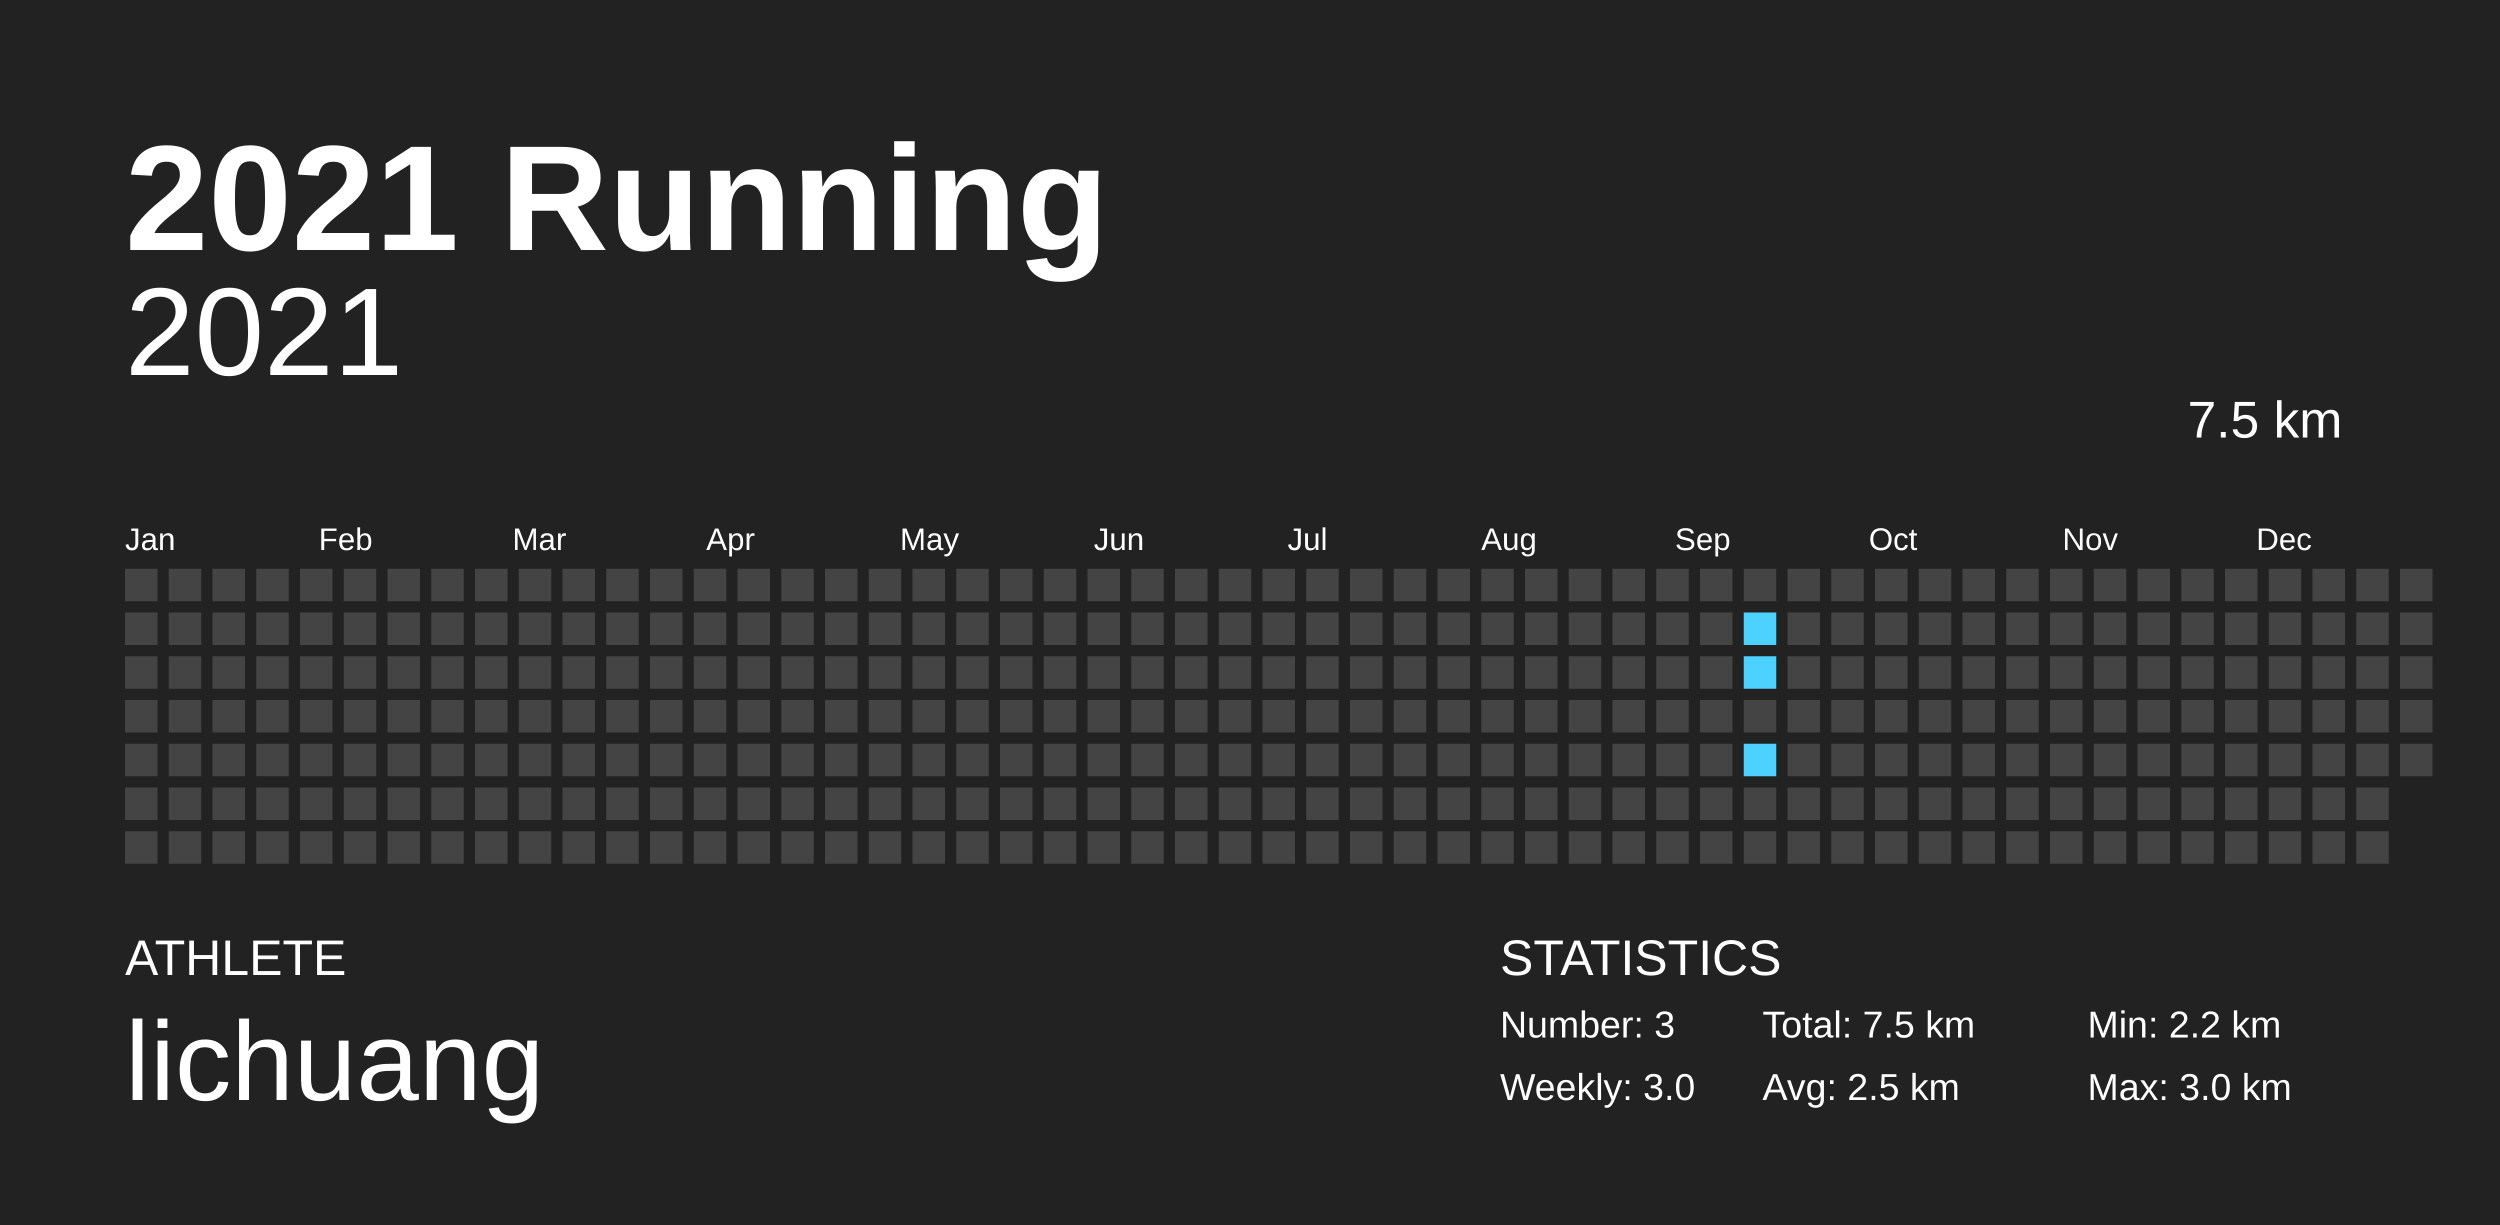
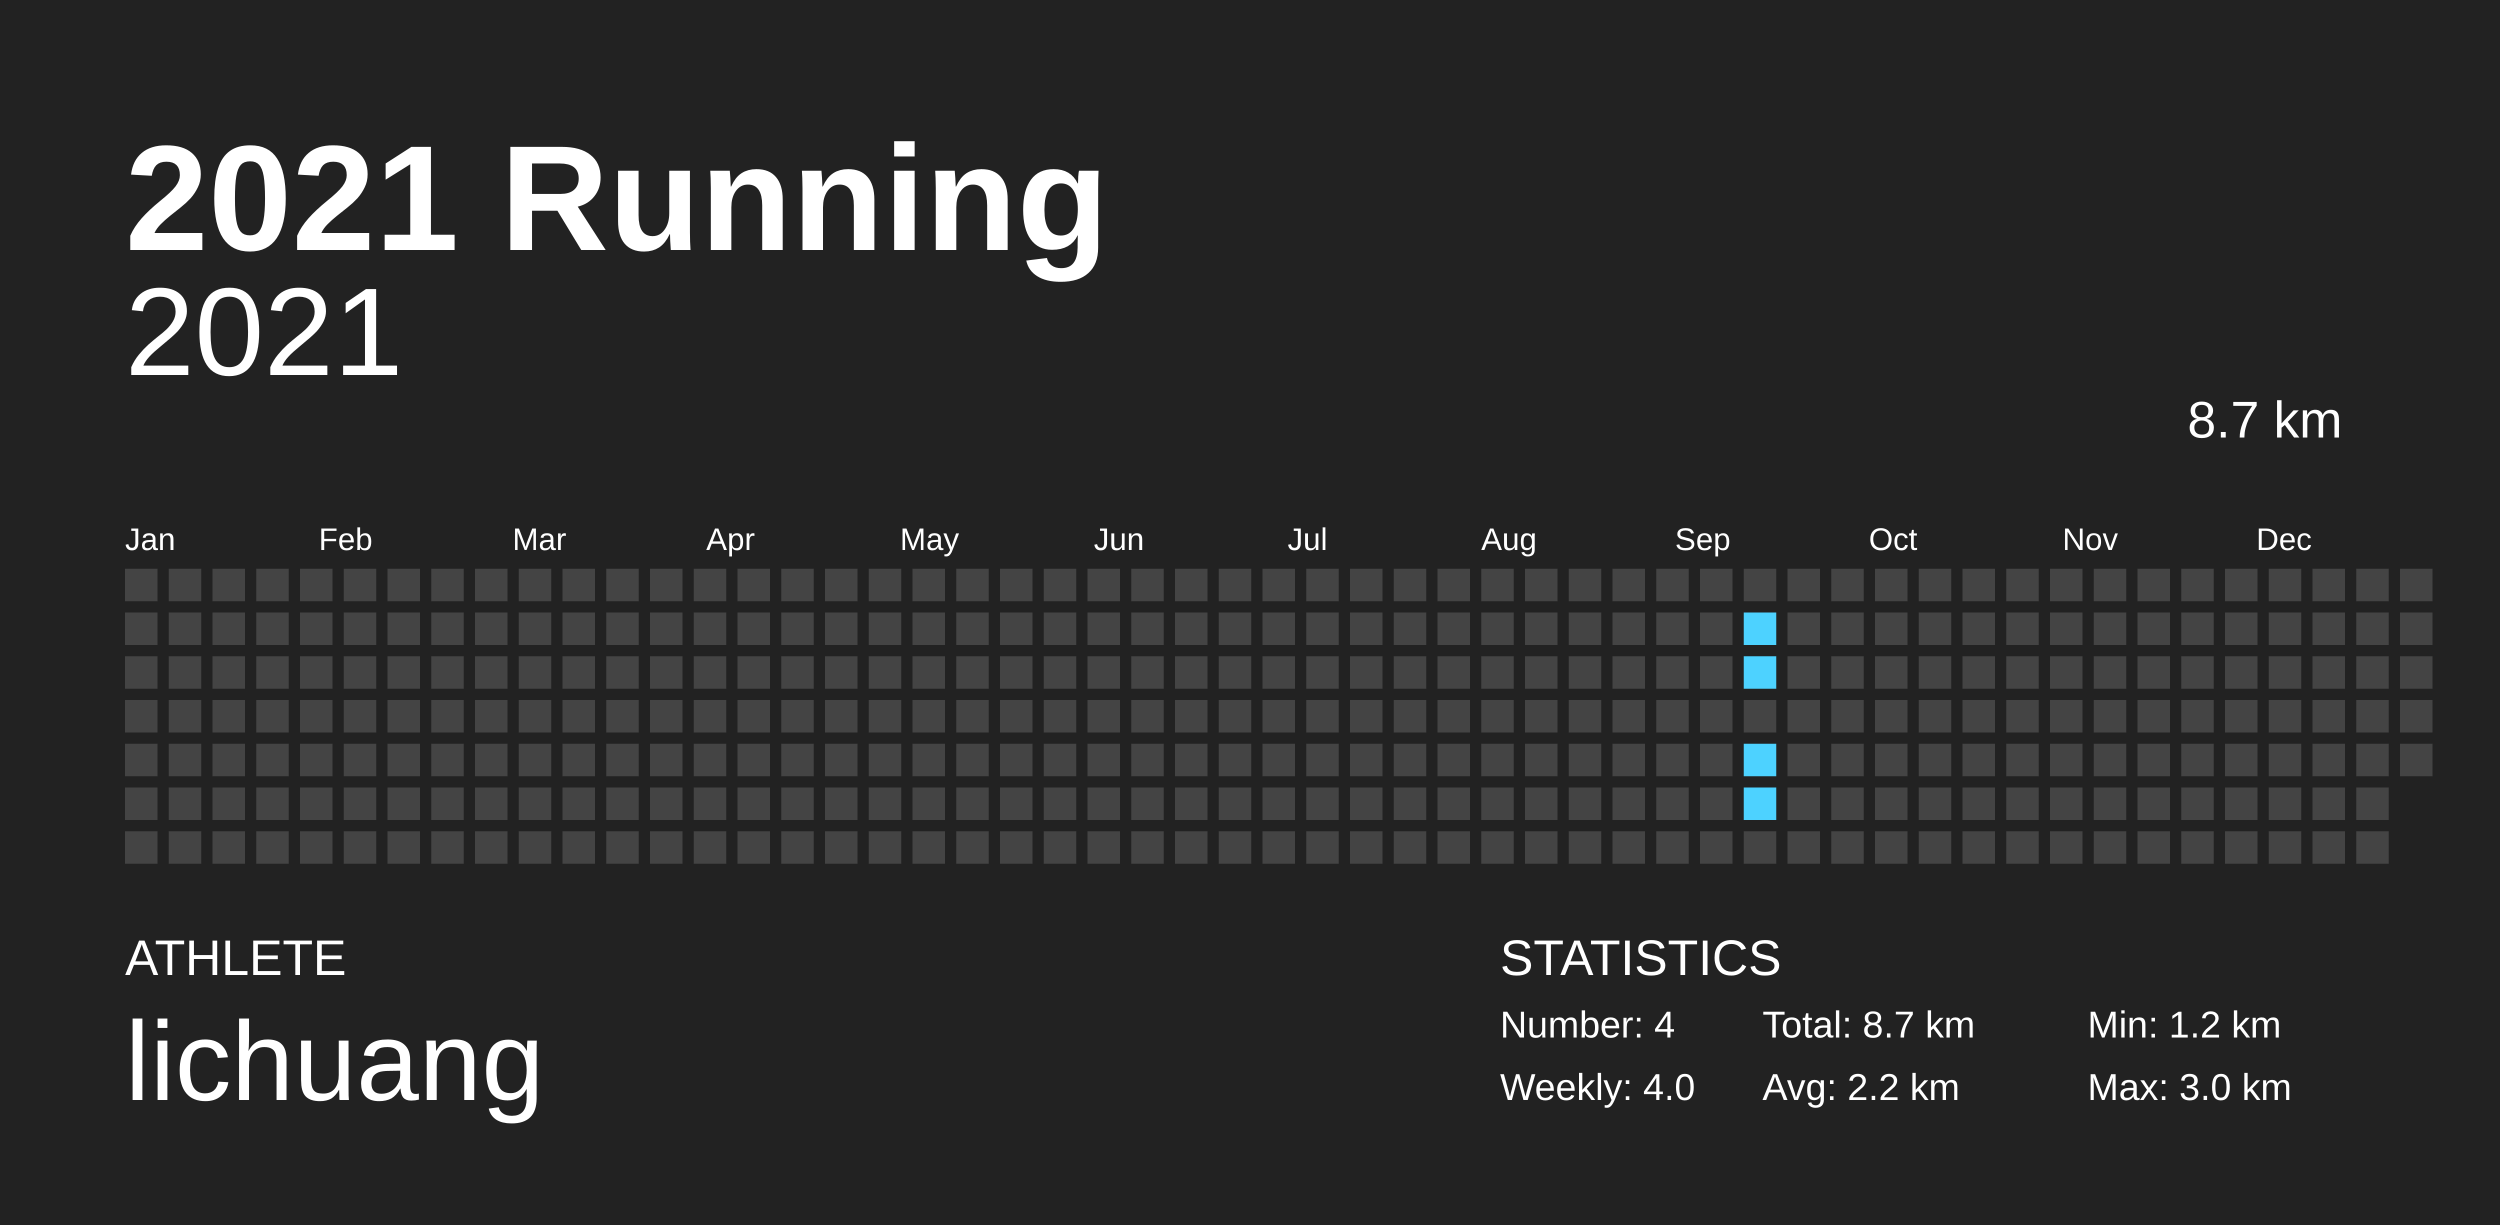
<svg xmlns="http://www.w3.org/2000/svg" baseProfile="full" height="98mm" version="1.1" viewBox="0,0,200,98" width="200mm">
  <defs />
  <rect fill="#222222" height="98" width="200" x="0" y="0" />
  <text fill="#FFFFFF" style="font-size:12px; font-family:Arial; font-weight:bold;" x="10" y="20">2021 Running</text>
  <text fill="#FFFFFF" style="font-size:4px; font-family:Arial" x="10" y="78">ATHLETE</text>
  <text fill="#FFFFFF" style="font-size:9px; font-family:Arial" x="10" y="88">lichuang</text>
  <text fill="#FFFFFF" style="font-size:4px; font-family:Arial" x="120" y="78">STATISTICS</text>
-   <text fill="#FFFFFF" style="font-size:3px; font-family:Arial" x="120" y="83">Number: 3</text>
-   <text fill="#FFFFFF" style="font-size:3px; font-family:Arial" x="120" y="88">Weekly: 3.0</text>
-   <text fill="#FFFFFF" style="font-size:3px; font-family:Arial" x="141" y="83">Total: 7.5 km</text>
-   <text fill="#FFFFFF" style="font-size:3px; font-family:Arial" x="141" y="88">Avg: 2.5 km</text>
-   <text fill="#FFFFFF" style="font-size:3px; font-family:Arial" x="167" y="83">Min: 2.2 km</text>
+   <text fill="#FFFFFF" style="font-size:3px; font-family:Arial" x="120" y="83">Number: 4</text>
+   <text fill="#FFFFFF" style="font-size:3px; font-family:Arial" x="120" y="88">Weekly: 4.0</text>
+   <text fill="#FFFFFF" style="font-size:3px; font-family:Arial" x="141" y="83">Total: 8.7 km</text>
+   <text fill="#FFFFFF" style="font-size:3px; font-family:Arial" x="141" y="88">Avg: 2.2 km</text>
+   <text fill="#FFFFFF" style="font-size:3px; font-family:Arial" x="167" y="83">Min: 1.2 km</text>
  <text fill="#FFFFFF" style="font-size:3px; font-family:Arial" x="167" y="88">Max: 3.0 km</text>
  <text alignment-baseline="hanging" fill="#FFFFFF" style="font-size:10.0px; font-family:Arial;" x="10" y="30">2021</text>
-   <text alignment-baseline="hanging" fill="#FFFFFF" style="font-size:4.125px; font-family:Arial;" x="175" y="35">7.5 km</text>
+   <text alignment-baseline="hanging" fill="#FFFFFF" style="font-size:4.125px; font-family:Arial;" x="175" y="35">8.7 km</text>
  <text fill="#FFFFFF" style="font-size:2.5px; font-family:Arial" x="10.0" y="44">Jan</text>
  <text fill="#FFFFFF" style="font-size:2.5px; font-family:Arial" x="25.5" y="44">Feb</text>
  <text fill="#FFFFFF" style="font-size:2.5px; font-family:Arial" x="41.0" y="44">Mar</text>
  <text fill="#FFFFFF" style="font-size:2.5px; font-family:Arial" x="56.5" y="44">Apr</text>
  <text fill="#FFFFFF" style="font-size:2.5px; font-family:Arial" x="72.0" y="44">May</text>
  <text fill="#FFFFFF" style="font-size:2.5px; font-family:Arial" x="87.5" y="44">Jun</text>
  <text fill="#FFFFFF" style="font-size:2.5px; font-family:Arial" x="103.0" y="44">Jul</text>
  <text fill="#FFFFFF" style="font-size:2.5px; font-family:Arial" x="118.5" y="44">Aug</text>
  <text fill="#FFFFFF" style="font-size:2.5px; font-family:Arial" x="134.0" y="44">Sep</text>
  <text fill="#FFFFFF" style="font-size:2.5px; font-family:Arial" x="149.5" y="44">Oct</text>
  <text fill="#FFFFFF" style="font-size:2.5px; font-family:Arial" x="165.0" y="44">Nov</text>
  <text fill="#FFFFFF" style="font-size:2.5px; font-family:Arial" x="180.5" y="44">Dec</text>
  <rect fill="#444444" height="2.6" width="2.6" x="10.0" y="45.5" />
  <rect fill="#444444" height="2.6" width="2.6" x="10.0" y="49.0" />
  <rect fill="#444444" height="2.6" width="2.6" x="10.0" y="52.5" />
  <rect fill="#444444" height="2.6" width="2.6" x="10.0" y="56.0" />
  <rect fill="#444444" height="2.6" width="2.6" x="10.0" y="59.5" />
  <rect fill="#444444" height="2.6" width="2.6" x="10.0" y="63.0" />
  <rect fill="#444444" height="2.6" width="2.6" x="10.0" y="66.5" />
  <rect fill="#444444" height="2.6" width="2.6" x="13.5" y="45.5" />
  <rect fill="#444444" height="2.6" width="2.6" x="13.5" y="49.0" />
  <rect fill="#444444" height="2.6" width="2.6" x="13.5" y="52.5" />
  <rect fill="#444444" height="2.6" width="2.6" x="13.5" y="56.0" />
  <rect fill="#444444" height="2.6" width="2.6" x="13.5" y="59.5" />
  <rect fill="#444444" height="2.6" width="2.6" x="13.5" y="63.0" />
  <rect fill="#444444" height="2.6" width="2.6" x="13.5" y="66.5" />
  <rect fill="#444444" height="2.6" width="2.6" x="17.0" y="45.5" />
  <rect fill="#444444" height="2.6" width="2.6" x="17.0" y="49.0" />
  <rect fill="#444444" height="2.6" width="2.6" x="17.0" y="52.5" />
  <rect fill="#444444" height="2.6" width="2.6" x="17.0" y="56.0" />
  <rect fill="#444444" height="2.6" width="2.6" x="17.0" y="59.5" />
  <rect fill="#444444" height="2.6" width="2.6" x="17.0" y="63.0" />
  <rect fill="#444444" height="2.6" width="2.6" x="17.0" y="66.5" />
  <rect fill="#444444" height="2.6" width="2.6" x="20.5" y="45.5" />
  <rect fill="#444444" height="2.6" width="2.6" x="20.5" y="49.0" />
  <rect fill="#444444" height="2.6" width="2.6" x="20.5" y="52.5" />
  <rect fill="#444444" height="2.6" width="2.6" x="20.5" y="56.0" />
  <rect fill="#444444" height="2.6" width="2.6" x="20.5" y="59.5" />
  <rect fill="#444444" height="2.6" width="2.6" x="20.5" y="63.0" />
  <rect fill="#444444" height="2.6" width="2.6" x="20.5" y="66.5" />
  <rect fill="#444444" height="2.6" width="2.6" x="24.0" y="45.5" />
  <rect fill="#444444" height="2.6" width="2.6" x="24.0" y="49.0" />
  <rect fill="#444444" height="2.6" width="2.6" x="24.0" y="52.5" />
  <rect fill="#444444" height="2.6" width="2.6" x="24.0" y="56.0" />
  <rect fill="#444444" height="2.6" width="2.6" x="24.0" y="59.5" />
  <rect fill="#444444" height="2.6" width="2.6" x="24.0" y="63.0" />
  <rect fill="#444444" height="2.6" width="2.6" x="24.0" y="66.5" />
  <rect fill="#444444" height="2.6" width="2.6" x="27.5" y="45.5" />
  <rect fill="#444444" height="2.6" width="2.6" x="27.5" y="49.0" />
  <rect fill="#444444" height="2.6" width="2.6" x="27.5" y="52.5" />
  <rect fill="#444444" height="2.6" width="2.6" x="27.5" y="56.0" />
  <rect fill="#444444" height="2.6" width="2.6" x="27.5" y="59.5" />
  <rect fill="#444444" height="2.6" width="2.6" x="27.5" y="63.0" />
  <rect fill="#444444" height="2.6" width="2.6" x="27.5" y="66.5" />
  <rect fill="#444444" height="2.6" width="2.6" x="31.0" y="45.5" />
  <rect fill="#444444" height="2.6" width="2.6" x="31.0" y="49.0" />
  <rect fill="#444444" height="2.6" width="2.6" x="31.0" y="52.5" />
  <rect fill="#444444" height="2.6" width="2.6" x="31.0" y="56.0" />
  <rect fill="#444444" height="2.6" width="2.6" x="31.0" y="59.5" />
  <rect fill="#444444" height="2.6" width="2.6" x="31.0" y="63.0" />
  <rect fill="#444444" height="2.6" width="2.6" x="31.0" y="66.5" />
  <rect fill="#444444" height="2.6" width="2.6" x="34.5" y="45.5" />
  <rect fill="#444444" height="2.6" width="2.6" x="34.5" y="49.0" />
  <rect fill="#444444" height="2.6" width="2.6" x="34.5" y="52.5" />
  <rect fill="#444444" height="2.6" width="2.6" x="34.5" y="56.0" />
  <rect fill="#444444" height="2.6" width="2.6" x="34.5" y="59.5" />
  <rect fill="#444444" height="2.6" width="2.6" x="34.5" y="63.0" />
  <rect fill="#444444" height="2.6" width="2.6" x="34.5" y="66.5" />
  <rect fill="#444444" height="2.6" width="2.6" x="38.0" y="45.5" />
  <rect fill="#444444" height="2.6" width="2.6" x="38.0" y="49.0" />
  <rect fill="#444444" height="2.6" width="2.6" x="38.0" y="52.5" />
  <rect fill="#444444" height="2.6" width="2.6" x="38.0" y="56.0" />
  <rect fill="#444444" height="2.6" width="2.6" x="38.0" y="59.5" />
  <rect fill="#444444" height="2.6" width="2.6" x="38.0" y="63.0" />
  <rect fill="#444444" height="2.6" width="2.6" x="38.0" y="66.5" />
  <rect fill="#444444" height="2.6" width="2.6" x="41.5" y="45.5" />
  <rect fill="#444444" height="2.6" width="2.6" x="41.5" y="49.0" />
  <rect fill="#444444" height="2.6" width="2.6" x="41.5" y="52.5" />
  <rect fill="#444444" height="2.6" width="2.6" x="41.5" y="56.0" />
  <rect fill="#444444" height="2.6" width="2.6" x="41.5" y="59.5" />
  <rect fill="#444444" height="2.6" width="2.6" x="41.5" y="63.0" />
  <rect fill="#444444" height="2.6" width="2.6" x="41.5" y="66.5" />
  <rect fill="#444444" height="2.6" width="2.6" x="45.0" y="45.5" />
  <rect fill="#444444" height="2.6" width="2.6" x="45.0" y="49.0" />
  <rect fill="#444444" height="2.6" width="2.6" x="45.0" y="52.5" />
  <rect fill="#444444" height="2.6" width="2.6" x="45.0" y="56.0" />
  <rect fill="#444444" height="2.6" width="2.6" x="45.0" y="59.5" />
  <rect fill="#444444" height="2.6" width="2.6" x="45.0" y="63.0" />
  <rect fill="#444444" height="2.6" width="2.6" x="45.0" y="66.5" />
  <rect fill="#444444" height="2.6" width="2.6" x="48.5" y="45.5" />
  <rect fill="#444444" height="2.6" width="2.6" x="48.5" y="49.0" />
  <rect fill="#444444" height="2.6" width="2.6" x="48.5" y="52.5" />
  <rect fill="#444444" height="2.6" width="2.6" x="48.5" y="56.0" />
  <rect fill="#444444" height="2.6" width="2.6" x="48.5" y="59.5" />
  <rect fill="#444444" height="2.6" width="2.6" x="48.5" y="63.0" />
  <rect fill="#444444" height="2.6" width="2.6" x="48.5" y="66.5" />
  <rect fill="#444444" height="2.6" width="2.6" x="52.0" y="45.5" />
  <rect fill="#444444" height="2.6" width="2.6" x="52.0" y="49.0" />
  <rect fill="#444444" height="2.6" width="2.6" x="52.0" y="52.5" />
  <rect fill="#444444" height="2.6" width="2.6" x="52.0" y="56.0" />
  <rect fill="#444444" height="2.6" width="2.6" x="52.0" y="59.5" />
  <rect fill="#444444" height="2.6" width="2.6" x="52.0" y="63.0" />
  <rect fill="#444444" height="2.6" width="2.6" x="52.0" y="66.5" />
  <rect fill="#444444" height="2.6" width="2.6" x="55.5" y="45.5" />
  <rect fill="#444444" height="2.6" width="2.6" x="55.5" y="49.0" />
  <rect fill="#444444" height="2.6" width="2.6" x="55.5" y="52.5" />
  <rect fill="#444444" height="2.6" width="2.6" x="55.5" y="56.0" />
  <rect fill="#444444" height="2.6" width="2.6" x="55.5" y="59.5" />
  <rect fill="#444444" height="2.6" width="2.6" x="55.5" y="63.0" />
  <rect fill="#444444" height="2.6" width="2.6" x="55.5" y="66.5" />
  <rect fill="#444444" height="2.6" width="2.6" x="59.0" y="45.5" />
  <rect fill="#444444" height="2.6" width="2.6" x="59.0" y="49.0" />
  <rect fill="#444444" height="2.6" width="2.6" x="59.0" y="52.5" />
  <rect fill="#444444" height="2.6" width="2.6" x="59.0" y="56.0" />
  <rect fill="#444444" height="2.6" width="2.6" x="59.0" y="59.5" />
  <rect fill="#444444" height="2.6" width="2.6" x="59.0" y="63.0" />
  <rect fill="#444444" height="2.6" width="2.6" x="59.0" y="66.5" />
  <rect fill="#444444" height="2.6" width="2.6" x="62.5" y="45.5" />
  <rect fill="#444444" height="2.6" width="2.6" x="62.5" y="49.0" />
  <rect fill="#444444" height="2.6" width="2.6" x="62.5" y="52.5" />
  <rect fill="#444444" height="2.6" width="2.6" x="62.5" y="56.0" />
  <rect fill="#444444" height="2.6" width="2.6" x="62.5" y="59.5" />
  <rect fill="#444444" height="2.6" width="2.6" x="62.5" y="63.0" />
  <rect fill="#444444" height="2.6" width="2.6" x="62.5" y="66.5" />
  <rect fill="#444444" height="2.6" width="2.6" x="66.0" y="45.5" />
  <rect fill="#444444" height="2.6" width="2.6" x="66.0" y="49.0" />
  <rect fill="#444444" height="2.6" width="2.6" x="66.0" y="52.5" />
  <rect fill="#444444" height="2.6" width="2.6" x="66.0" y="56.0" />
  <rect fill="#444444" height="2.6" width="2.6" x="66.0" y="59.5" />
  <rect fill="#444444" height="2.6" width="2.6" x="66.0" y="63.0" />
  <rect fill="#444444" height="2.6" width="2.6" x="66.0" y="66.5" />
  <rect fill="#444444" height="2.6" width="2.6" x="69.5" y="45.5" />
  <rect fill="#444444" height="2.6" width="2.6" x="69.5" y="49.0" />
  <rect fill="#444444" height="2.6" width="2.6" x="69.5" y="52.5" />
  <rect fill="#444444" height="2.6" width="2.6" x="69.5" y="56.0" />
  <rect fill="#444444" height="2.6" width="2.6" x="69.5" y="59.5" />
  <rect fill="#444444" height="2.6" width="2.6" x="69.5" y="63.0" />
  <rect fill="#444444" height="2.6" width="2.6" x="69.5" y="66.5" />
  <rect fill="#444444" height="2.6" width="2.6" x="73.0" y="45.5" />
  <rect fill="#444444" height="2.6" width="2.6" x="73.0" y="49.0" />
  <rect fill="#444444" height="2.6" width="2.6" x="73.0" y="52.5" />
  <rect fill="#444444" height="2.6" width="2.6" x="73.0" y="56.0" />
  <rect fill="#444444" height="2.6" width="2.6" x="73.0" y="59.5" />
  <rect fill="#444444" height="2.6" width="2.6" x="73.0" y="63.0" />
  <rect fill="#444444" height="2.6" width="2.6" x="73.0" y="66.5" />
  <rect fill="#444444" height="2.6" width="2.6" x="76.5" y="45.5" />
  <rect fill="#444444" height="2.6" width="2.6" x="76.5" y="49.0" />
  <rect fill="#444444" height="2.6" width="2.6" x="76.5" y="52.5" />
  <rect fill="#444444" height="2.6" width="2.6" x="76.5" y="56.0" />
  <rect fill="#444444" height="2.6" width="2.6" x="76.5" y="59.5" />
  <rect fill="#444444" height="2.6" width="2.6" x="76.5" y="63.0" />
  <rect fill="#444444" height="2.6" width="2.6" x="76.5" y="66.5" />
  <rect fill="#444444" height="2.6" width="2.6" x="80.0" y="45.5" />
  <rect fill="#444444" height="2.6" width="2.6" x="80.0" y="49.0" />
  <rect fill="#444444" height="2.6" width="2.6" x="80.0" y="52.5" />
  <rect fill="#444444" height="2.6" width="2.6" x="80.0" y="56.0" />
  <rect fill="#444444" height="2.6" width="2.6" x="80.0" y="59.5" />
  <rect fill="#444444" height="2.6" width="2.6" x="80.0" y="63.0" />
  <rect fill="#444444" height="2.6" width="2.6" x="80.0" y="66.5" />
  <rect fill="#444444" height="2.6" width="2.6" x="83.5" y="45.5" />
  <rect fill="#444444" height="2.6" width="2.6" x="83.5" y="49.0" />
  <rect fill="#444444" height="2.6" width="2.6" x="83.5" y="52.5" />
  <rect fill="#444444" height="2.6" width="2.6" x="83.5" y="56.0" />
  <rect fill="#444444" height="2.6" width="2.6" x="83.5" y="59.5" />
  <rect fill="#444444" height="2.6" width="2.6" x="83.5" y="63.0" />
  <rect fill="#444444" height="2.6" width="2.6" x="83.5" y="66.5" />
  <rect fill="#444444" height="2.6" width="2.6" x="87.0" y="45.5" />
  <rect fill="#444444" height="2.6" width="2.6" x="87.0" y="49.0" />
  <rect fill="#444444" height="2.6" width="2.6" x="87.0" y="52.5" />
  <rect fill="#444444" height="2.6" width="2.6" x="87.0" y="56.0" />
  <rect fill="#444444" height="2.6" width="2.6" x="87.0" y="59.5" />
  <rect fill="#444444" height="2.6" width="2.6" x="87.0" y="63.0" />
  <rect fill="#444444" height="2.6" width="2.6" x="87.0" y="66.5" />
  <rect fill="#444444" height="2.6" width="2.6" x="90.5" y="45.5" />
  <rect fill="#444444" height="2.6" width="2.6" x="90.5" y="49.0" />
  <rect fill="#444444" height="2.6" width="2.6" x="90.5" y="52.5" />
  <rect fill="#444444" height="2.6" width="2.6" x="90.5" y="56.0" />
  <rect fill="#444444" height="2.6" width="2.6" x="90.5" y="59.5" />
  <rect fill="#444444" height="2.6" width="2.6" x="90.5" y="63.0" />
  <rect fill="#444444" height="2.6" width="2.6" x="90.5" y="66.5" />
  <rect fill="#444444" height="2.6" width="2.6" x="94.0" y="45.5" />
  <rect fill="#444444" height="2.6" width="2.6" x="94.0" y="49.0" />
  <rect fill="#444444" height="2.6" width="2.6" x="94.0" y="52.5" />
  <rect fill="#444444" height="2.6" width="2.6" x="94.0" y="56.0" />
  <rect fill="#444444" height="2.6" width="2.6" x="94.0" y="59.5" />
  <rect fill="#444444" height="2.6" width="2.6" x="94.0" y="63.0" />
  <rect fill="#444444" height="2.6" width="2.6" x="94.0" y="66.5" />
  <rect fill="#444444" height="2.6" width="2.6" x="97.5" y="45.5" />
  <rect fill="#444444" height="2.6" width="2.6" x="97.5" y="49.0" />
  <rect fill="#444444" height="2.6" width="2.6" x="97.5" y="52.5" />
  <rect fill="#444444" height="2.6" width="2.6" x="97.5" y="56.0" />
  <rect fill="#444444" height="2.6" width="2.6" x="97.5" y="59.5" />
  <rect fill="#444444" height="2.6" width="2.6" x="97.5" y="63.0" />
  <rect fill="#444444" height="2.6" width="2.6" x="97.5" y="66.5" />
  <rect fill="#444444" height="2.6" width="2.6" x="101.0" y="45.5" />
  <rect fill="#444444" height="2.6" width="2.6" x="101.0" y="49.0" />
  <rect fill="#444444" height="2.6" width="2.6" x="101.0" y="52.5" />
  <rect fill="#444444" height="2.6" width="2.6" x="101.0" y="56.0" />
  <rect fill="#444444" height="2.6" width="2.6" x="101.0" y="59.5" />
  <rect fill="#444444" height="2.6" width="2.6" x="101.0" y="63.0" />
  <rect fill="#444444" height="2.6" width="2.6" x="101.0" y="66.5" />
  <rect fill="#444444" height="2.6" width="2.6" x="104.5" y="45.5" />
  <rect fill="#444444" height="2.6" width="2.6" x="104.5" y="49.0" />
  <rect fill="#444444" height="2.6" width="2.6" x="104.5" y="52.5" />
  <rect fill="#444444" height="2.6" width="2.6" x="104.5" y="56.0" />
  <rect fill="#444444" height="2.6" width="2.6" x="104.5" y="59.5" />
  <rect fill="#444444" height="2.6" width="2.6" x="104.5" y="63.0" />
  <rect fill="#444444" height="2.6" width="2.6" x="104.5" y="66.5" />
  <rect fill="#444444" height="2.6" width="2.6" x="108.0" y="45.5" />
  <rect fill="#444444" height="2.6" width="2.6" x="108.0" y="49.0" />
  <rect fill="#444444" height="2.6" width="2.6" x="108.0" y="52.5" />
  <rect fill="#444444" height="2.6" width="2.6" x="108.0" y="56.0" />
  <rect fill="#444444" height="2.6" width="2.6" x="108.0" y="59.5" />
  <rect fill="#444444" height="2.6" width="2.6" x="108.0" y="63.0" />
  <rect fill="#444444" height="2.6" width="2.6" x="108.0" y="66.5" />
  <rect fill="#444444" height="2.6" width="2.6" x="111.5" y="45.5" />
  <rect fill="#444444" height="2.6" width="2.6" x="111.5" y="49.0" />
  <rect fill="#444444" height="2.6" width="2.6" x="111.5" y="52.5" />
  <rect fill="#444444" height="2.6" width="2.6" x="111.5" y="56.0" />
  <rect fill="#444444" height="2.6" width="2.6" x="111.5" y="59.5" />
  <rect fill="#444444" height="2.6" width="2.6" x="111.5" y="63.0" />
  <rect fill="#444444" height="2.6" width="2.6" x="111.5" y="66.5" />
  <rect fill="#444444" height="2.6" width="2.6" x="115.0" y="45.5" />
  <rect fill="#444444" height="2.6" width="2.6" x="115.0" y="49.0" />
  <rect fill="#444444" height="2.6" width="2.6" x="115.0" y="52.5" />
  <rect fill="#444444" height="2.6" width="2.6" x="115.0" y="56.0" />
  <rect fill="#444444" height="2.6" width="2.6" x="115.0" y="59.5" />
  <rect fill="#444444" height="2.6" width="2.6" x="115.0" y="63.0" />
  <rect fill="#444444" height="2.6" width="2.6" x="115.0" y="66.5" />
  <rect fill="#444444" height="2.6" width="2.6" x="118.5" y="45.5" />
  <rect fill="#444444" height="2.6" width="2.6" x="118.5" y="49.0" />
  <rect fill="#444444" height="2.6" width="2.6" x="118.5" y="52.5" />
  <rect fill="#444444" height="2.6" width="2.6" x="118.5" y="56.0" />
  <rect fill="#444444" height="2.6" width="2.6" x="118.5" y="59.5" />
  <rect fill="#444444" height="2.6" width="2.6" x="118.5" y="63.0" />
  <rect fill="#444444" height="2.6" width="2.6" x="118.5" y="66.5" />
  <rect fill="#444444" height="2.6" width="2.6" x="122.0" y="45.5" />
  <rect fill="#444444" height="2.6" width="2.6" x="122.0" y="49.0" />
  <rect fill="#444444" height="2.6" width="2.6" x="122.0" y="52.5" />
  <rect fill="#444444" height="2.6" width="2.6" x="122.0" y="56.0" />
  <rect fill="#444444" height="2.6" width="2.6" x="122.0" y="59.5" />
  <rect fill="#444444" height="2.6" width="2.6" x="122.0" y="63.0" />
  <rect fill="#444444" height="2.6" width="2.6" x="122.0" y="66.5" />
  <rect fill="#444444" height="2.6" width="2.6" x="125.5" y="45.5" />
  <rect fill="#444444" height="2.6" width="2.6" x="125.5" y="49.0" />
  <rect fill="#444444" height="2.6" width="2.6" x="125.5" y="52.5" />
  <rect fill="#444444" height="2.6" width="2.6" x="125.5" y="56.0" />
  <rect fill="#444444" height="2.6" width="2.6" x="125.5" y="59.5" />
  <rect fill="#444444" height="2.6" width="2.6" x="125.5" y="63.0" />
  <rect fill="#444444" height="2.6" width="2.6" x="125.5" y="66.5" />
  <rect fill="#444444" height="2.6" width="2.6" x="129.0" y="45.5" />
  <rect fill="#444444" height="2.6" width="2.6" x="129.0" y="49.0" />
  <rect fill="#444444" height="2.6" width="2.6" x="129.0" y="52.5" />
  <rect fill="#444444" height="2.6" width="2.6" x="129.0" y="56.0" />
  <rect fill="#444444" height="2.6" width="2.6" x="129.0" y="59.5" />
  <rect fill="#444444" height="2.6" width="2.6" x="129.0" y="63.0" />
  <rect fill="#444444" height="2.6" width="2.6" x="129.0" y="66.5" />
  <rect fill="#444444" height="2.6" width="2.6" x="132.5" y="45.5" />
  <rect fill="#444444" height="2.6" width="2.6" x="132.5" y="49.0" />
  <rect fill="#444444" height="2.6" width="2.6" x="132.5" y="52.5" />
  <rect fill="#444444" height="2.6" width="2.6" x="132.5" y="56.0" />
  <rect fill="#444444" height="2.6" width="2.6" x="132.5" y="59.5" />
  <rect fill="#444444" height="2.6" width="2.6" x="132.5" y="63.0" />
  <rect fill="#444444" height="2.6" width="2.6" x="132.5" y="66.5" />
  <rect fill="#444444" height="2.6" width="2.6" x="136.0" y="45.5" />
  <rect fill="#444444" height="2.6" width="2.6" x="136.0" y="49.0" />
  <rect fill="#444444" height="2.6" width="2.6" x="136.0" y="52.5" />
  <rect fill="#444444" height="2.6" width="2.6" x="136.0" y="56.0" />
  <rect fill="#444444" height="2.6" width="2.6" x="136.0" y="59.5" />
  <rect fill="#444444" height="2.6" width="2.6" x="136.0" y="63.0" />
  <rect fill="#444444" height="2.6" width="2.6" x="136.0" y="66.5" />
  <rect fill="#444444" height="2.6" width="2.6" x="139.5" y="45.5" />
  <rect fill="#4dd2ff" height="2.6" width="2.6" x="139.5" y="49.0" />
  <rect fill="#4dd2ff" height="2.6" width="2.6" x="139.5" y="52.5" />
  <rect fill="#444444" height="2.6" width="2.6" x="139.5" y="56.0" />
  <rect fill="#4dd2ff" height="2.6" width="2.6" x="139.5" y="59.5" />
-   <rect fill="#444444" height="2.6" width="2.6" x="139.5" y="63.0" />
+   <rect fill="#4dd2ff" height="2.6" width="2.6" x="139.5" y="63.0" />
  <rect fill="#444444" height="2.6" width="2.6" x="139.5" y="66.5" />
  <rect fill="#444444" height="2.6" width="2.6" x="143.0" y="45.5" />
  <rect fill="#444444" height="2.6" width="2.6" x="143.0" y="49.0" />
  <rect fill="#444444" height="2.6" width="2.6" x="143.0" y="52.5" />
  <rect fill="#444444" height="2.6" width="2.6" x="143.0" y="56.0" />
  <rect fill="#444444" height="2.6" width="2.6" x="143.0" y="59.5" />
  <rect fill="#444444" height="2.6" width="2.6" x="143.0" y="63.0" />
  <rect fill="#444444" height="2.6" width="2.6" x="143.0" y="66.5" />
  <rect fill="#444444" height="2.6" width="2.6" x="146.5" y="45.5" />
  <rect fill="#444444" height="2.6" width="2.6" x="146.5" y="49.0" />
  <rect fill="#444444" height="2.6" width="2.6" x="146.5" y="52.5" />
  <rect fill="#444444" height="2.6" width="2.6" x="146.5" y="56.0" />
  <rect fill="#444444" height="2.6" width="2.6" x="146.5" y="59.5" />
  <rect fill="#444444" height="2.6" width="2.6" x="146.5" y="63.0" />
  <rect fill="#444444" height="2.6" width="2.6" x="146.5" y="66.5" />
  <rect fill="#444444" height="2.6" width="2.6" x="150.0" y="45.5" />
  <rect fill="#444444" height="2.6" width="2.6" x="150.0" y="49.0" />
  <rect fill="#444444" height="2.6" width="2.6" x="150.0" y="52.5" />
  <rect fill="#444444" height="2.6" width="2.6" x="150.0" y="56.0" />
  <rect fill="#444444" height="2.6" width="2.6" x="150.0" y="59.5" />
  <rect fill="#444444" height="2.6" width="2.6" x="150.0" y="63.0" />
  <rect fill="#444444" height="2.6" width="2.6" x="150.0" y="66.5" />
  <rect fill="#444444" height="2.6" width="2.6" x="153.5" y="45.5" />
  <rect fill="#444444" height="2.6" width="2.6" x="153.5" y="49.0" />
  <rect fill="#444444" height="2.6" width="2.6" x="153.5" y="52.5" />
  <rect fill="#444444" height="2.6" width="2.6" x="153.5" y="56.0" />
  <rect fill="#444444" height="2.6" width="2.6" x="153.5" y="59.5" />
  <rect fill="#444444" height="2.6" width="2.6" x="153.5" y="63.0" />
  <rect fill="#444444" height="2.6" width="2.6" x="153.5" y="66.5" />
  <rect fill="#444444" height="2.6" width="2.6" x="157.0" y="45.5" />
  <rect fill="#444444" height="2.6" width="2.6" x="157.0" y="49.0" />
  <rect fill="#444444" height="2.6" width="2.6" x="157.0" y="52.5" />
  <rect fill="#444444" height="2.6" width="2.6" x="157.0" y="56.0" />
  <rect fill="#444444" height="2.6" width="2.6" x="157.0" y="59.5" />
  <rect fill="#444444" height="2.6" width="2.6" x="157.0" y="63.0" />
  <rect fill="#444444" height="2.6" width="2.6" x="157.0" y="66.5" />
  <rect fill="#444444" height="2.6" width="2.6" x="160.5" y="45.5" />
  <rect fill="#444444" height="2.6" width="2.6" x="160.5" y="49.0" />
  <rect fill="#444444" height="2.6" width="2.6" x="160.5" y="52.5" />
  <rect fill="#444444" height="2.6" width="2.6" x="160.5" y="56.0" />
  <rect fill="#444444" height="2.6" width="2.6" x="160.5" y="59.5" />
  <rect fill="#444444" height="2.6" width="2.6" x="160.5" y="63.0" />
  <rect fill="#444444" height="2.6" width="2.6" x="160.5" y="66.5" />
  <rect fill="#444444" height="2.6" width="2.6" x="164.0" y="45.5" />
  <rect fill="#444444" height="2.6" width="2.6" x="164.0" y="49.0" />
  <rect fill="#444444" height="2.6" width="2.6" x="164.0" y="52.5" />
  <rect fill="#444444" height="2.6" width="2.6" x="164.0" y="56.0" />
  <rect fill="#444444" height="2.6" width="2.6" x="164.0" y="59.5" />
  <rect fill="#444444" height="2.6" width="2.6" x="164.0" y="63.0" />
  <rect fill="#444444" height="2.6" width="2.6" x="164.0" y="66.5" />
  <rect fill="#444444" height="2.6" width="2.6" x="167.5" y="45.5" />
  <rect fill="#444444" height="2.6" width="2.6" x="167.5" y="49.0" />
  <rect fill="#444444" height="2.6" width="2.6" x="167.5" y="52.5" />
  <rect fill="#444444" height="2.6" width="2.6" x="167.5" y="56.0" />
  <rect fill="#444444" height="2.6" width="2.6" x="167.5" y="59.5" />
  <rect fill="#444444" height="2.6" width="2.6" x="167.5" y="63.0" />
  <rect fill="#444444" height="2.6" width="2.6" x="167.5" y="66.5" />
  <rect fill="#444444" height="2.6" width="2.6" x="171.0" y="45.5" />
  <rect fill="#444444" height="2.6" width="2.6" x="171.0" y="49.0" />
  <rect fill="#444444" height="2.6" width="2.6" x="171.0" y="52.5" />
  <rect fill="#444444" height="2.6" width="2.6" x="171.0" y="56.0" />
  <rect fill="#444444" height="2.6" width="2.6" x="171.0" y="59.5" />
  <rect fill="#444444" height="2.6" width="2.6" x="171.0" y="63.0" />
  <rect fill="#444444" height="2.6" width="2.6" x="171.0" y="66.5" />
  <rect fill="#444444" height="2.6" width="2.6" x="174.5" y="45.5" />
  <rect fill="#444444" height="2.6" width="2.6" x="174.5" y="49.0" />
  <rect fill="#444444" height="2.6" width="2.6" x="174.5" y="52.5" />
  <rect fill="#444444" height="2.6" width="2.6" x="174.5" y="56.0" />
  <rect fill="#444444" height="2.6" width="2.6" x="174.5" y="59.5" />
  <rect fill="#444444" height="2.6" width="2.6" x="174.5" y="63.0" />
  <rect fill="#444444" height="2.6" width="2.6" x="174.5" y="66.5" />
  <rect fill="#444444" height="2.6" width="2.6" x="178.0" y="45.5" />
  <rect fill="#444444" height="2.6" width="2.6" x="178.0" y="49.0" />
  <rect fill="#444444" height="2.6" width="2.6" x="178.0" y="52.5" />
  <rect fill="#444444" height="2.6" width="2.6" x="178.0" y="56.0" />
  <rect fill="#444444" height="2.6" width="2.6" x="178.0" y="59.5" />
  <rect fill="#444444" height="2.6" width="2.6" x="178.0" y="63.0" />
  <rect fill="#444444" height="2.6" width="2.6" x="178.0" y="66.5" />
  <rect fill="#444444" height="2.6" width="2.6" x="181.5" y="45.5" />
  <rect fill="#444444" height="2.6" width="2.6" x="181.5" y="49.0" />
  <rect fill="#444444" height="2.6" width="2.6" x="181.5" y="52.5" />
  <rect fill="#444444" height="2.6" width="2.6" x="181.5" y="56.0" />
  <rect fill="#444444" height="2.6" width="2.6" x="181.5" y="59.5" />
  <rect fill="#444444" height="2.6" width="2.6" x="181.5" y="63.0" />
  <rect fill="#444444" height="2.6" width="2.6" x="181.5" y="66.5" />
  <rect fill="#444444" height="2.6" width="2.6" x="185.0" y="45.5" />
  <rect fill="#444444" height="2.6" width="2.6" x="185.0" y="49.0" />
  <rect fill="#444444" height="2.6" width="2.6" x="185.0" y="52.5" />
  <rect fill="#444444" height="2.6" width="2.6" x="185.0" y="56.0" />
  <rect fill="#444444" height="2.6" width="2.6" x="185.0" y="59.5" />
  <rect fill="#444444" height="2.6" width="2.6" x="185.0" y="63.0" />
  <rect fill="#444444" height="2.6" width="2.6" x="185.0" y="66.5" />
  <rect fill="#444444" height="2.6" width="2.6" x="188.5" y="45.5" />
  <rect fill="#444444" height="2.6" width="2.6" x="188.5" y="49.0" />
  <rect fill="#444444" height="2.6" width="2.6" x="188.5" y="52.5" />
  <rect fill="#444444" height="2.6" width="2.6" x="188.5" y="56.0" />
  <rect fill="#444444" height="2.6" width="2.6" x="188.5" y="59.5" />
  <rect fill="#444444" height="2.6" width="2.6" x="188.5" y="63.0" />
  <rect fill="#444444" height="2.6" width="2.6" x="188.5" y="66.5" />
  <rect fill="#444444" height="2.6" width="2.6" x="192.0" y="45.5" />
  <rect fill="#444444" height="2.6" width="2.6" x="192.0" y="49.0" />
  <rect fill="#444444" height="2.6" width="2.6" x="192.0" y="52.5" />
  <rect fill="#444444" height="2.6" width="2.6" x="192.0" y="56.0" />
  <rect fill="#444444" height="2.6" width="2.6" x="192.0" y="59.5" />
</svg>
